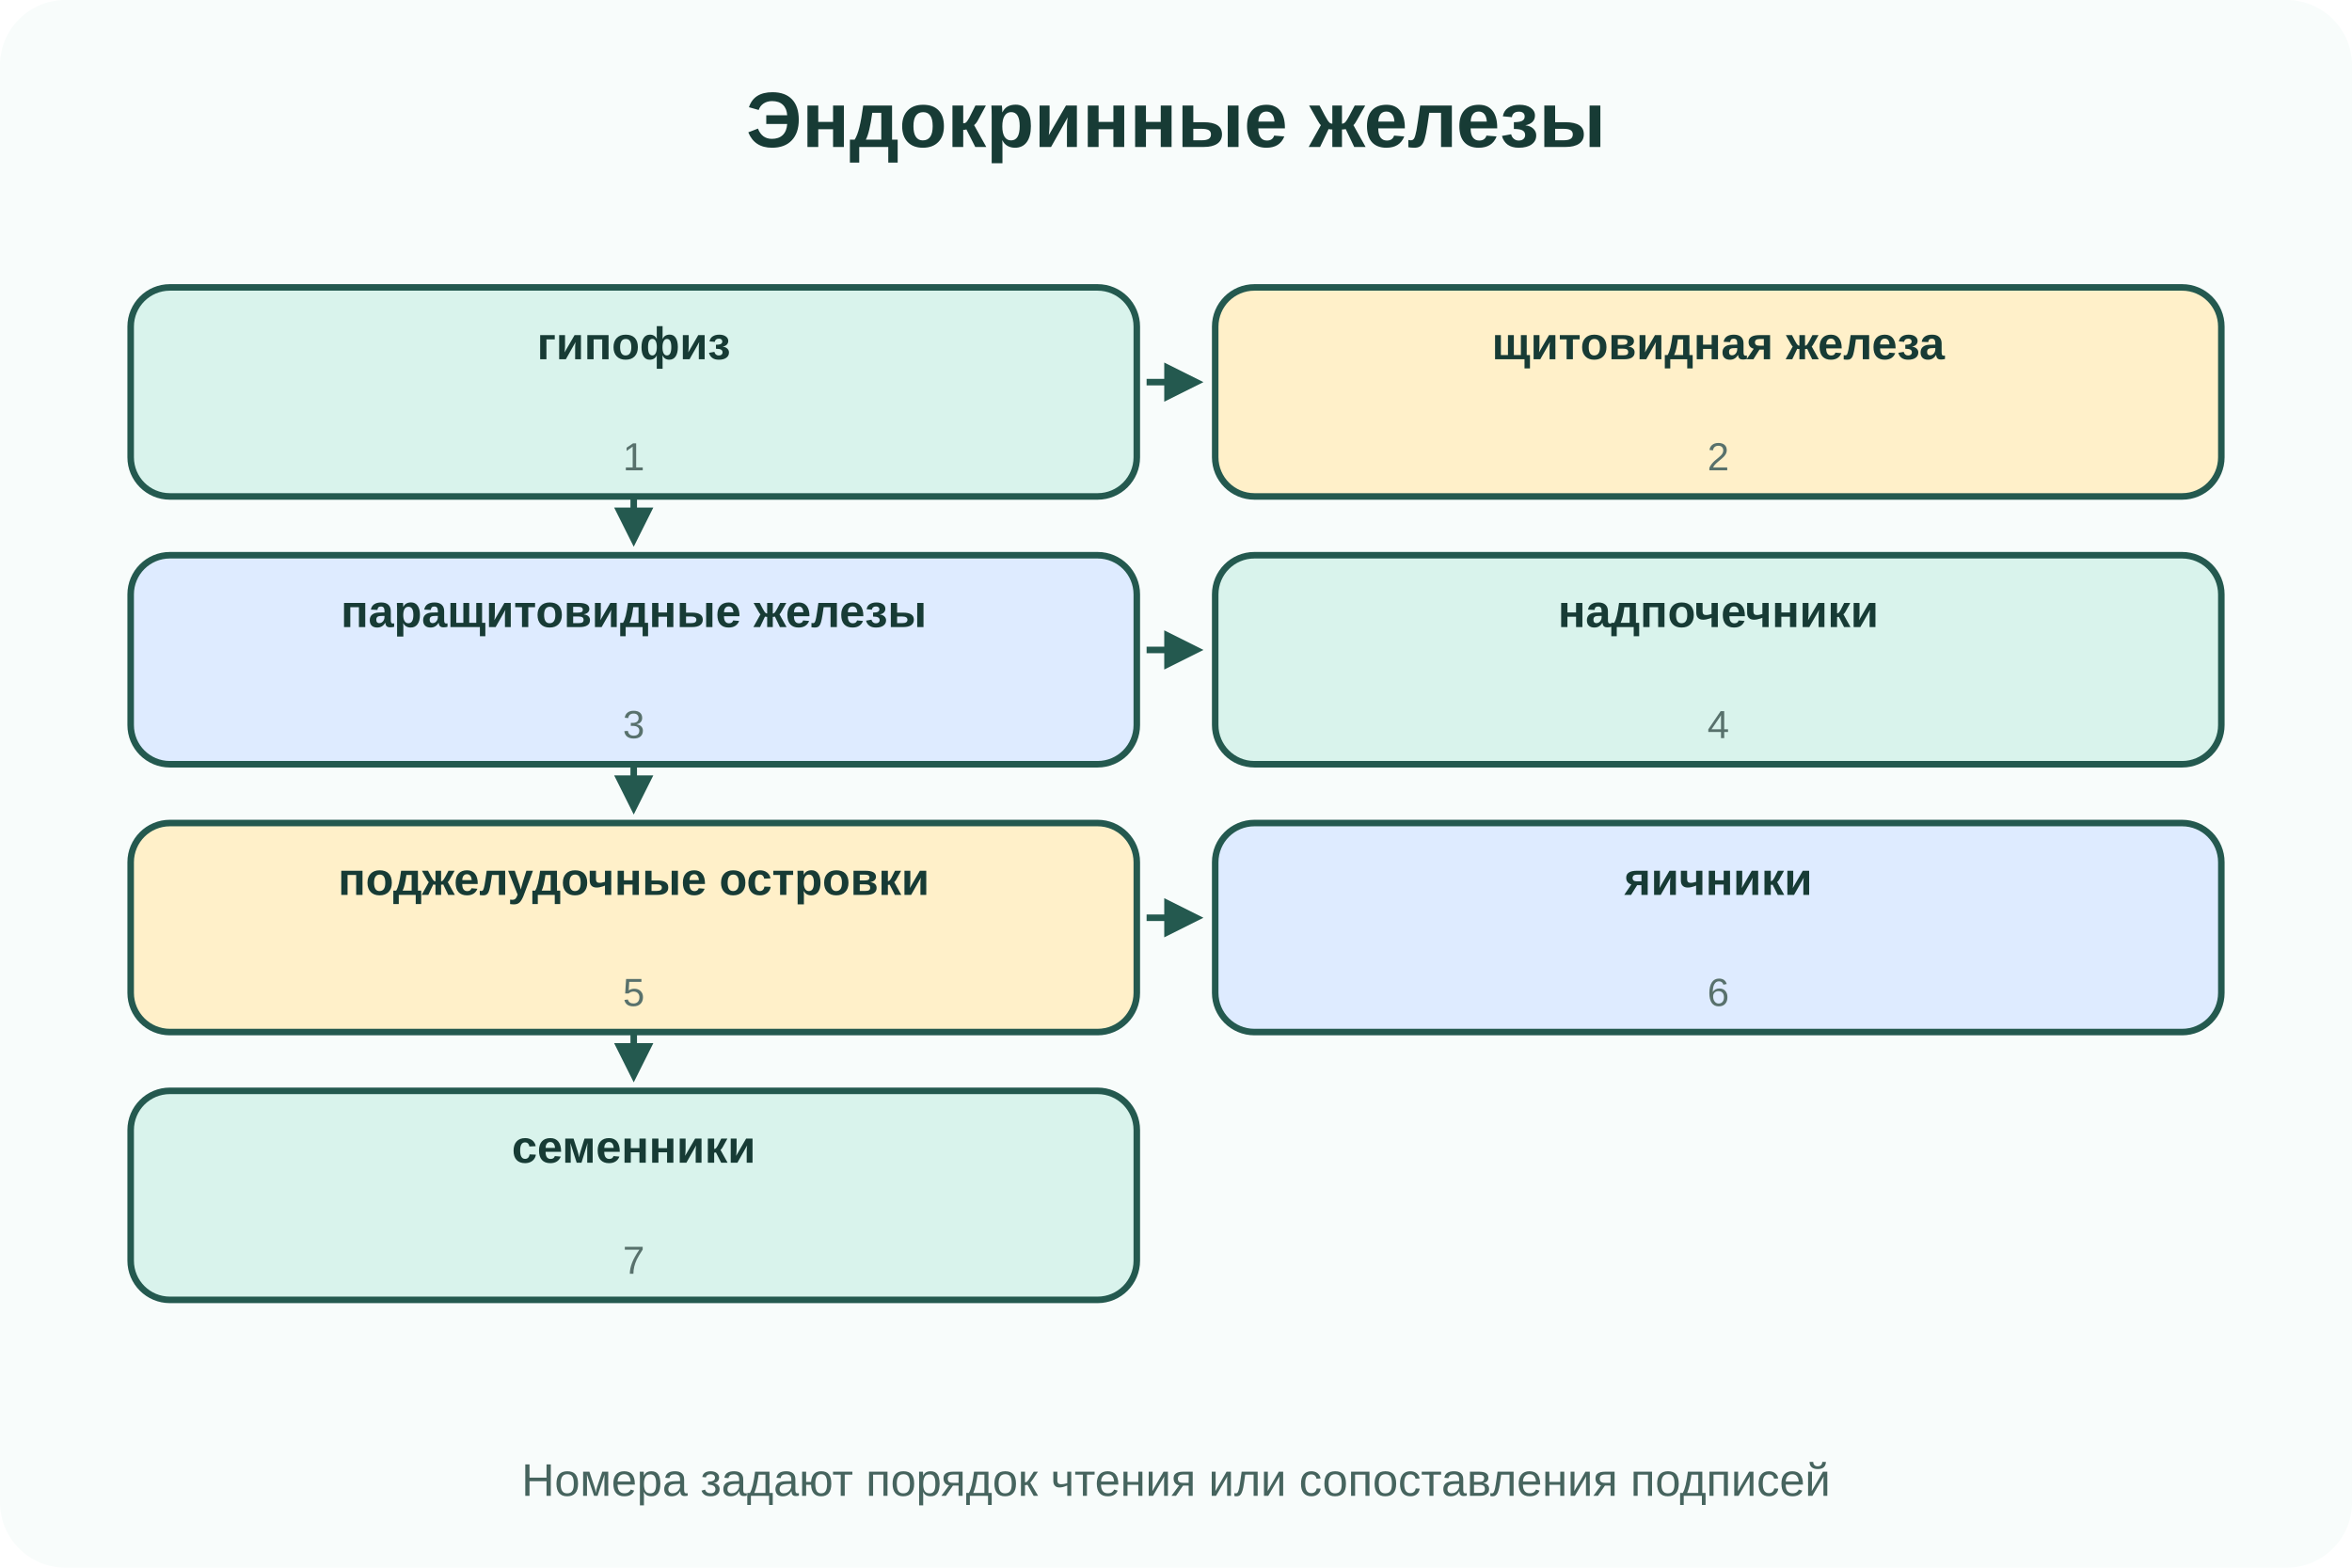
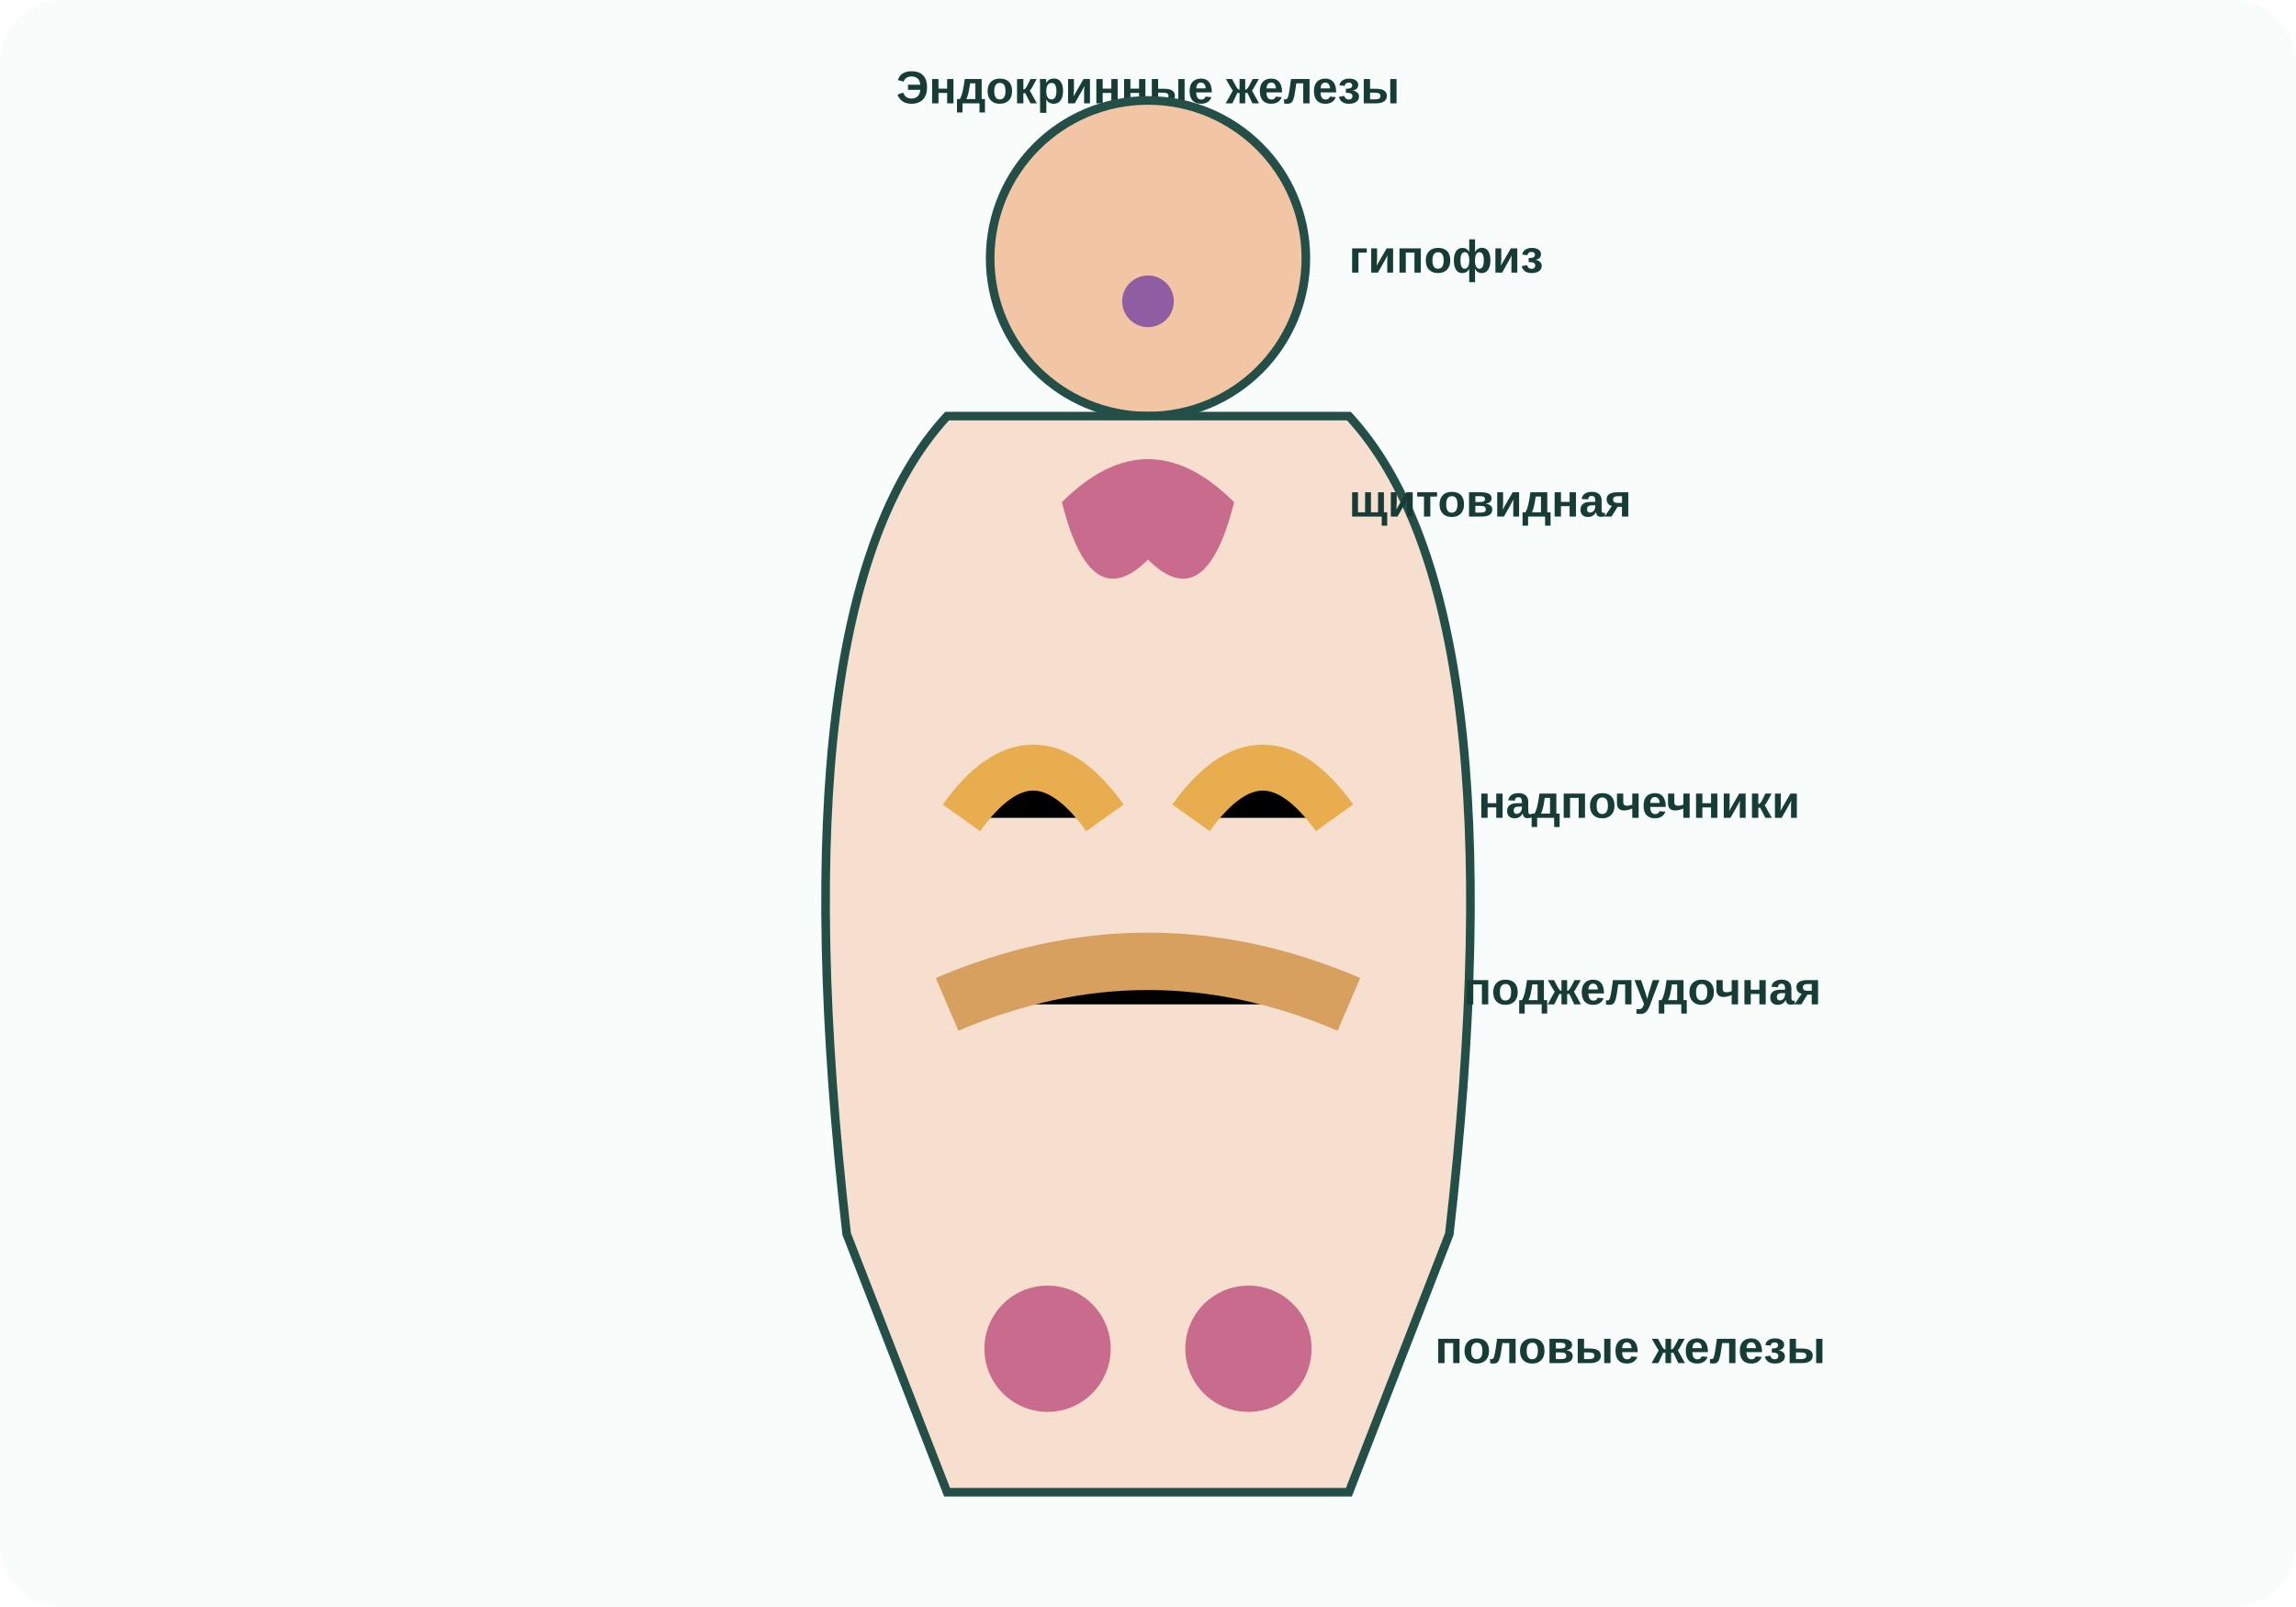
- <svg xmlns="http://www.w3.org/2000/svg" viewBox="0 0 720 480" role="img" aria-labelledby="title desc" preserveAspectRatio="xMidYMid meet">
+ <svg xmlns="http://www.w3.org/2000/svg" viewBox="0 0 800 560" role="img" aria-labelledby="title desc" preserveAspectRatio="xMidYMid meet">
  <defs>
-     <marker id="arrow" viewBox="0 0 10 10" refX="8" refY="5" markerWidth="6" markerHeight="6" orient="auto-start-reverse">
-       <path d="M0 0 L10 5 L0 10z" fill="#24594f" />
+     <marker id="arrow" viewBox="0 0 10 10" refX="8" refY="5" markerWidth="6" markerHeight="6" orient="auto">
+       <path d="M0 0L10 5L0 10z" fill="#244f49" />
    </marker>
+     <style>.t{font:600 16px Arial,sans-serif;fill:#173b35}.s{font:14px Arial,sans-serif;fill:#173b35}.lead{fill:none;stroke:#244f49;stroke-width:2}.flow{fill:none;stroke:#176b5b;stroke-width:4;marker-end:url(#arrow)}.organ{stroke:#244f49;stroke-width:3}.red{fill:#f7a4a4}.blue{fill:#9bc8ef}.cream{fill:#fff0c9}.green{fill:#b9e4d7}</style>
  </defs>
-   <style>.label{font:600 14px Arial,sans-serif;text-anchor:middle;fill:#173b35}.num{font:12px Arial,sans-serif;text-anchor:middle;fill:#58716c}.link{fill:none;stroke:#24594f;stroke-width:2}</style>
-   <rect width="100%" height="100%" rx="20" fill="#f8fcfb" />
-   <text x="360" y="45" style="font:700 24px Arial,sans-serif;text-anchor:middle;fill:#173b35">Эндокринные железы</text>
-   <path d="M 351 117 H 366" class="link" marker-end="url(#arrow)" />
-   <path d="M 194 146 V 165" class="link" marker-end="url(#arrow)" />
-   <path d="M 351 199 H 366" class="link" marker-end="url(#arrow)" />
-   <path d="M 194 228 V 247" class="link" marker-end="url(#arrow)" />
-   <path d="M 351 281 H 366" class="link" marker-end="url(#arrow)" />
-   <path d="M 194 310 V 329" class="link" marker-end="url(#arrow)" />
-   <g>
-     <rect x="40" y="88" width="308" height="64" rx="12" fill="#d9f3ec" stroke="#24594f" stroke-width="2" />
-     <text x="194" y="110" class="label">
-       <tspan x="194" dy="0">гипофиз</tspan>
-     </text>
-     <text x="194" y="144" class="num">1</text>
-   </g>
-   <g>
-     <rect x="372" y="88" width="308" height="64" rx="12" fill="#fff0c9" stroke="#24594f" stroke-width="2" />
-     <text x="526" y="110" class="label">
-       <tspan x="526" dy="0">щитовидная железа</tspan>
-     </text>
-     <text x="526" y="144" class="num">2</text>
-   </g>
-   <g>
-     <rect x="40" y="170" width="308" height="64" rx="12" fill="#deebff" stroke="#24594f" stroke-width="2" />
-     <text x="194" y="192" class="label">
-       <tspan x="194" dy="0">паращитовидные железы</tspan>
-     </text>
-     <text x="194" y="226" class="num">3</text>
-   </g>
-   <g>
-     <rect x="372" y="170" width="308" height="64" rx="12" fill="#d9f3ec" stroke="#24594f" stroke-width="2" />
-     <text x="526" y="192" class="label">
-       <tspan x="526" dy="0">надпочечники</tspan>
-     </text>
-     <text x="526" y="226" class="num">4</text>
-   </g>
-   <g>
-     <rect x="40" y="252" width="308" height="64" rx="12" fill="#fff0c9" stroke="#24594f" stroke-width="2" />
-     <text x="194" y="274" class="label">
-       <tspan x="194" dy="0">поджелудочные островки</tspan>
-     </text>
-     <text x="194" y="308" class="num">5</text>
-   </g>
-   <g>
-     <rect x="372" y="252" width="308" height="64" rx="12" fill="#deebff" stroke="#24594f" stroke-width="2" />
-     <text x="526" y="274" class="label">
-       <tspan x="526" dy="0">яичники</tspan>
-     </text>
-     <text x="526" y="308" class="num">6</text>
-   </g>
-   <g>
-     <rect x="40" y="334" width="308" height="64" rx="12" fill="#d9f3ec" stroke="#24594f" stroke-width="2" />
-     <text x="194" y="356" class="label">
-       <tspan x="194" dy="0">семенники</tspan>
-     </text>
-     <text x="194" y="390" class="num">7</text>
-   </g>
-   <text x="360" y="458" style="font:14px Arial,sans-serif;text-anchor:middle;fill:#46645e">Номера задают порядок чтения или сопоставления подписей</text>
+   <rect width="800" height="560" rx="22" fill="#f8fcfb" />
+   <text x="400" y="36" text-anchor="middle" class="t" font-size="23">Эндокринные железы</text>
+   <circle cx="400" cy="90" r="55" fill="#f2c5a5" class="organ" />
+   <path d="M330 145Q270 210 295 430L330 520H470L505 430Q530 210 470 145Z" fill="#f6dfcf" class="organ" />
+   <circle cx="400" cy="105" r="9" fill="#8f5ea2" />
+   <path d="M370 175Q400 145 430 175Q420 215 400 195Q380 215 370 175Z" fill="#c96b8d" />
+   <path d="M335 285q25-35 50 0M415 285q25-35 50 0" stroke="#e8ad4f" stroke-width="16" />
+   <path d="M330 350Q400 320 470 350" stroke="#d7a05e" stroke-width="20" />
+   <circle cx="365" cy="470" r="22" fill="#c96b8d" />
+   <circle cx="435" cy="470" r="22" fill="#c96b8d" />
+   <text x="470" y="95" class="t">гипофиз</text>
+   <text x="470" y="180" class="t">щитовидная</text>
+   <text x="515" y="285" class="t">надпочечники</text>
+   <text x="510" y="350" class="t">поджелудочная</text>
+   <text x="500" y="475" class="t">половые железы</text>
</svg>
